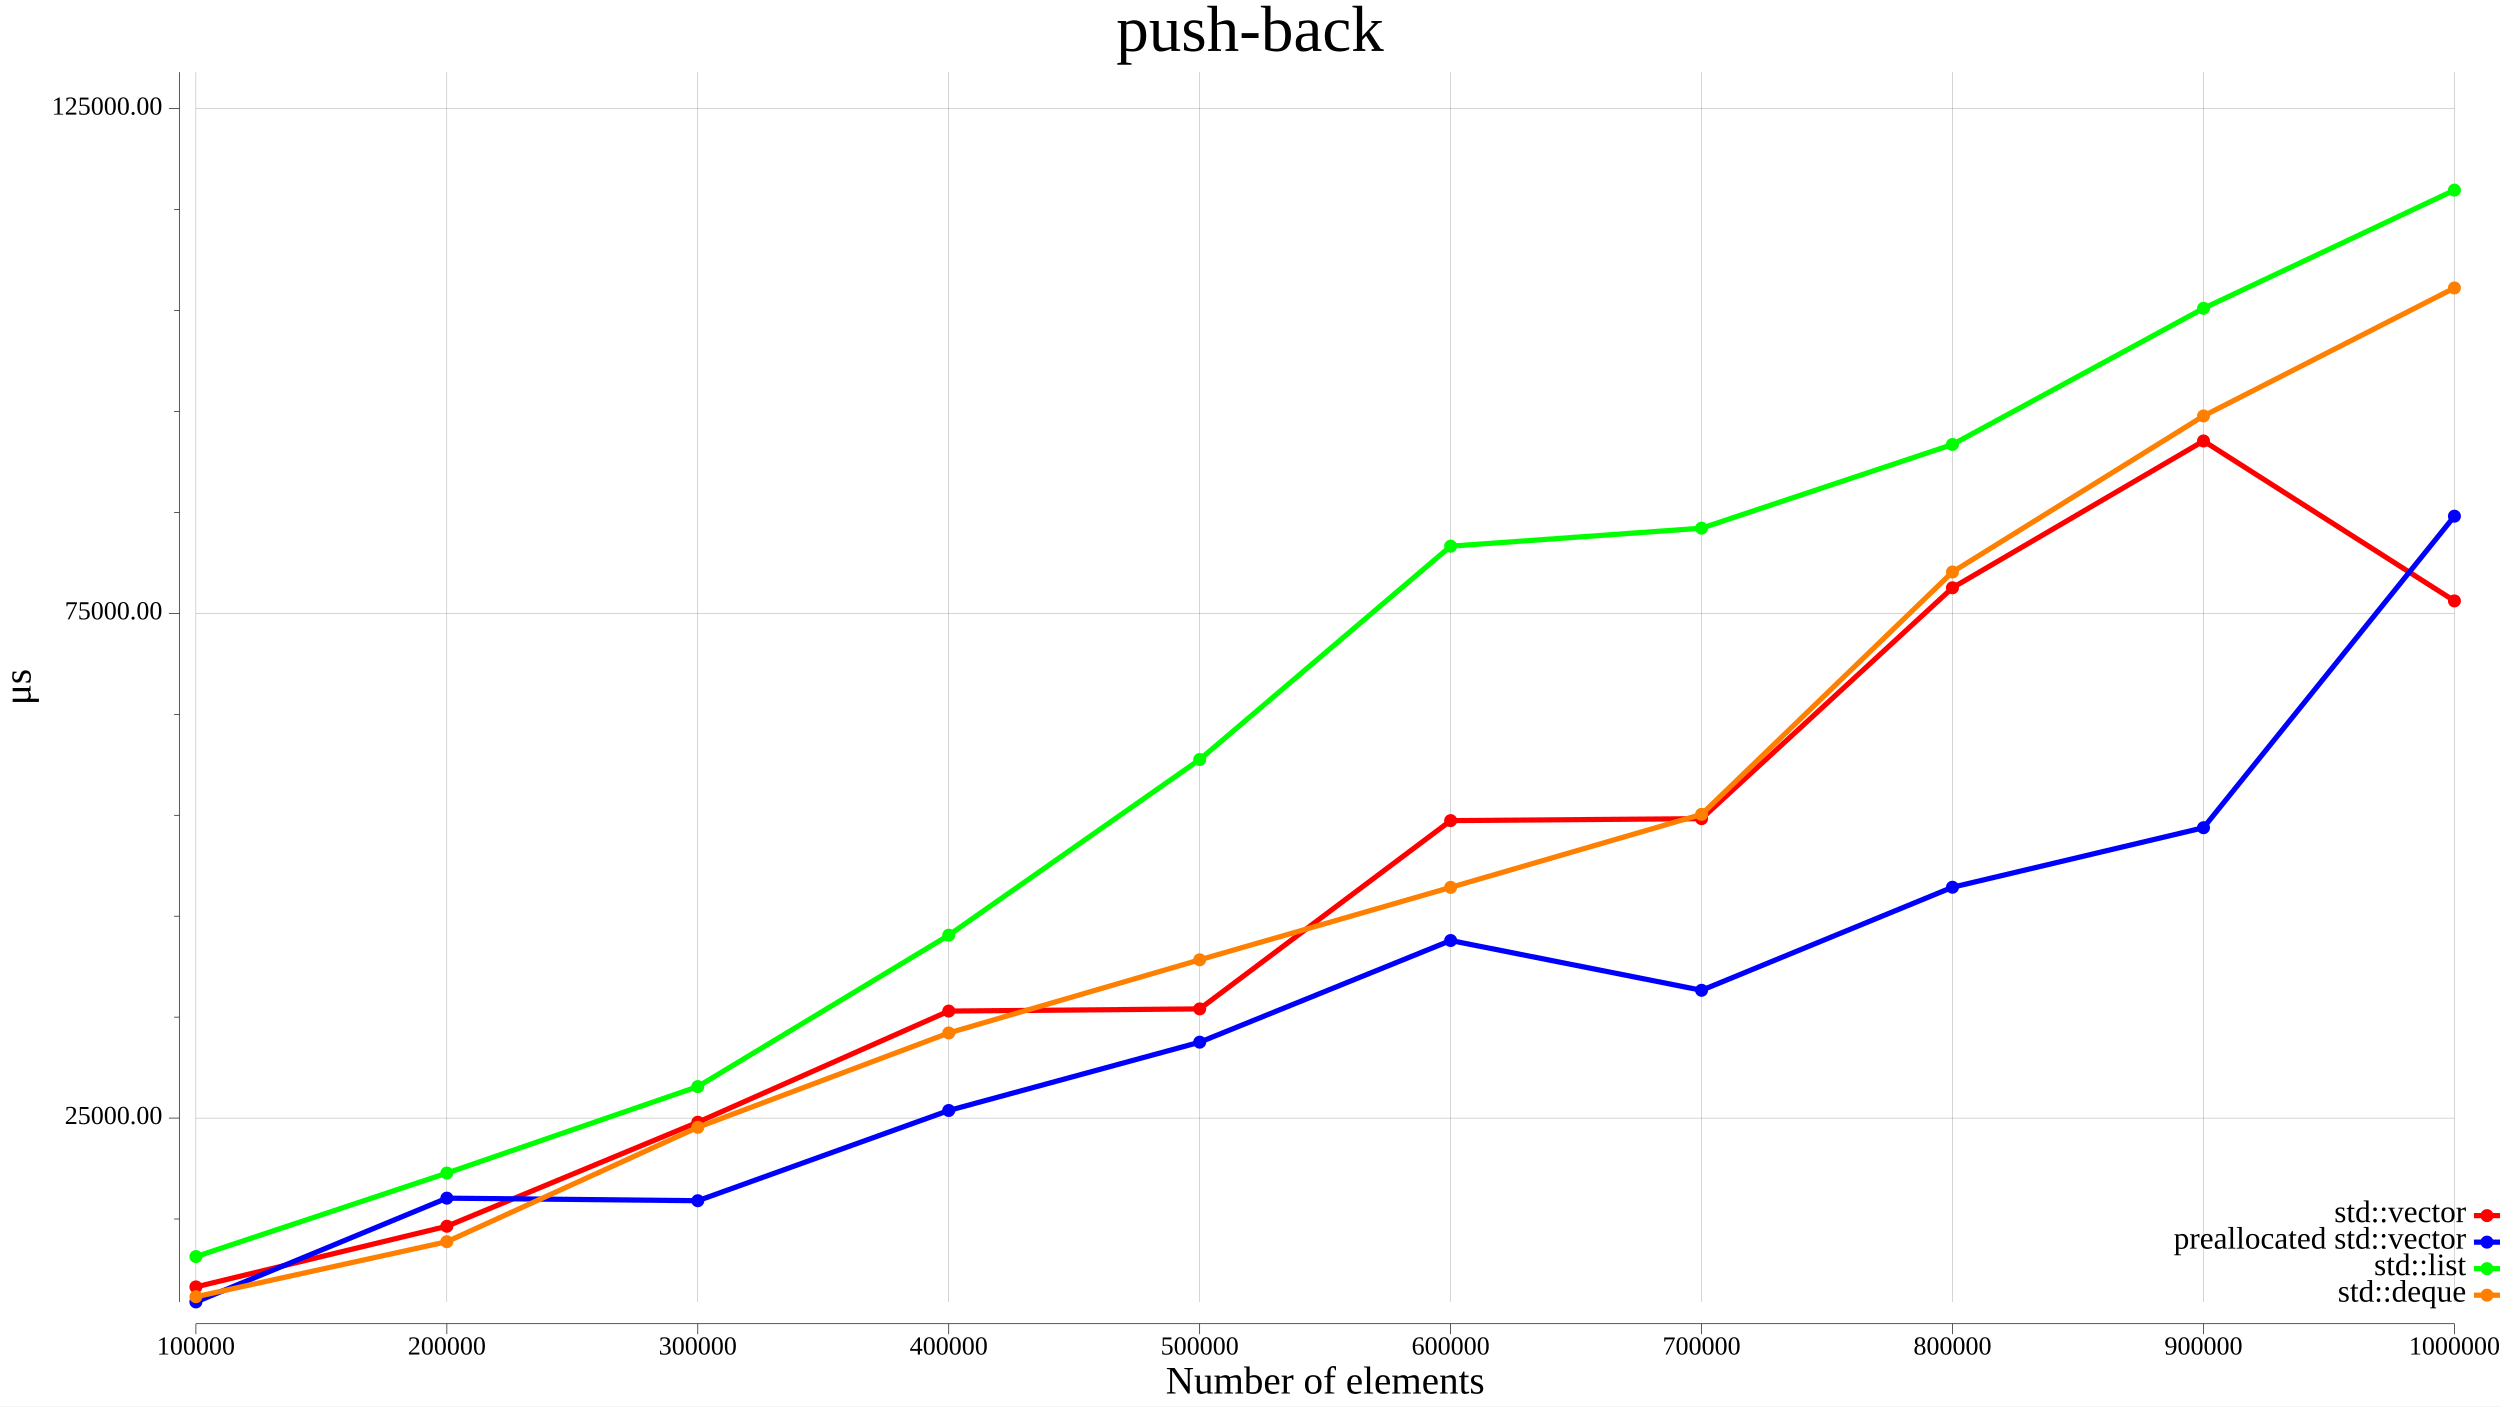
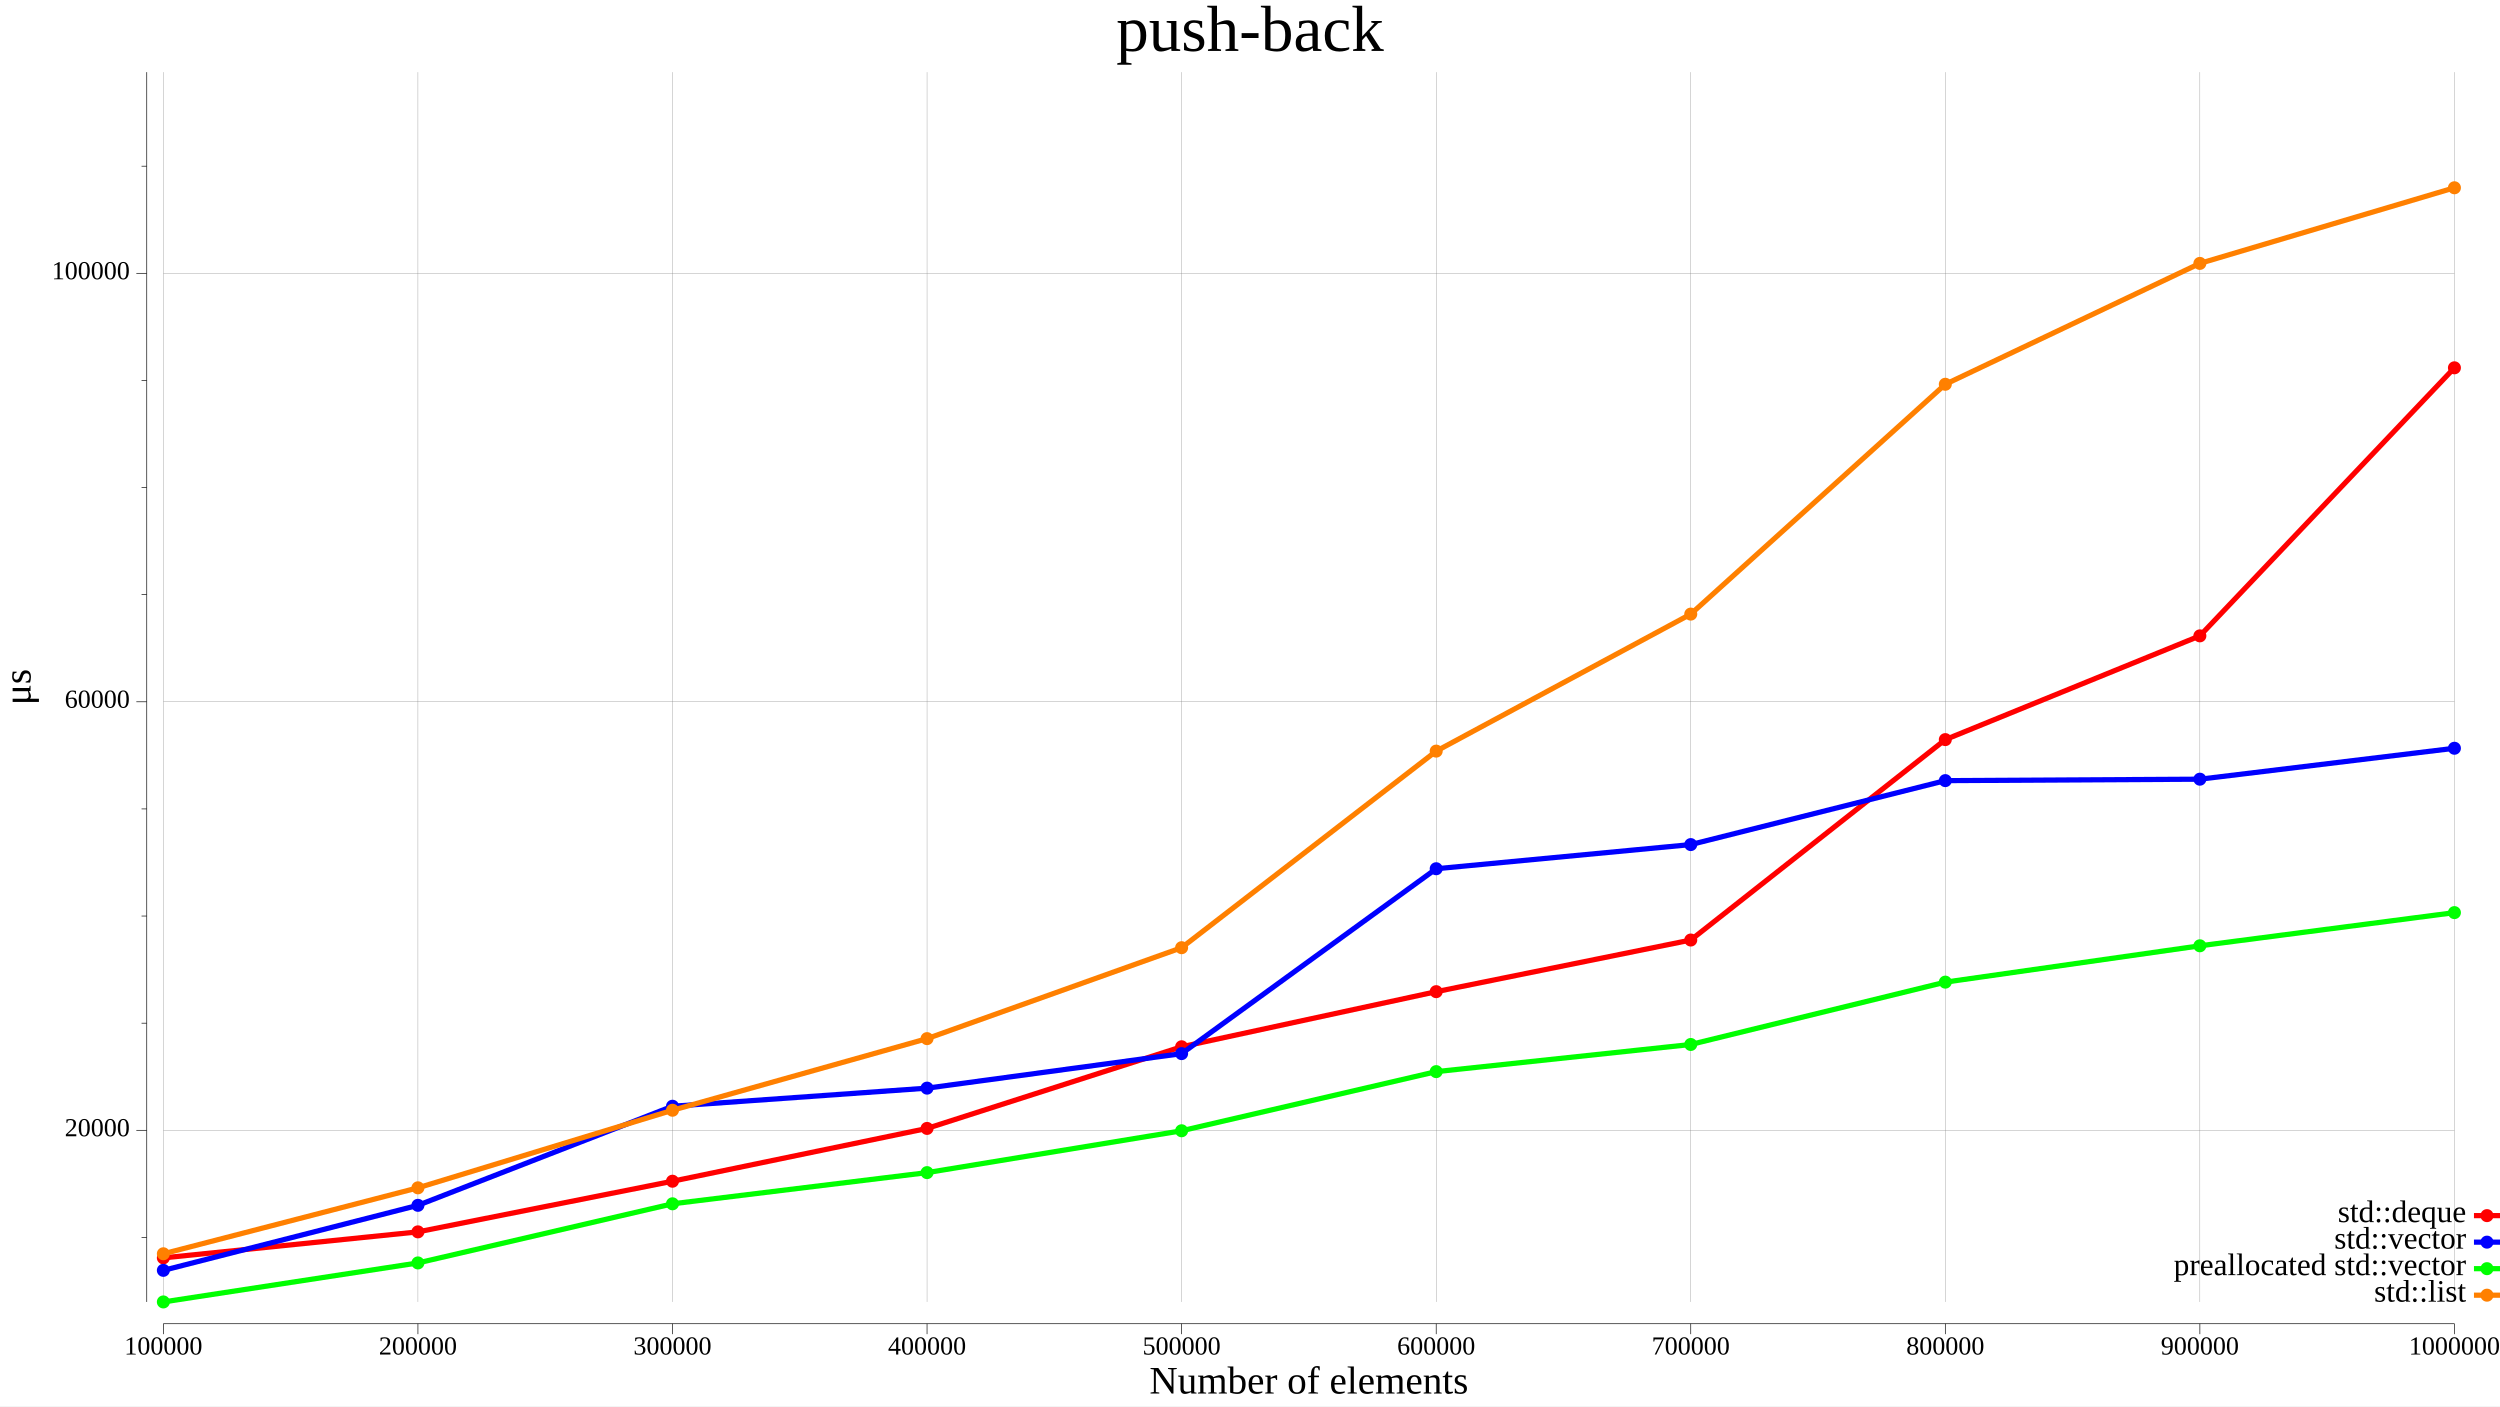
<svg xmlns="http://www.w3.org/2000/svg" width="1920pt" height="1080pt" viewBox="0 0 1920 1080">
  <g transform="scale(1, -1) translate(0, -1080)">
    <path d="M0,0L1920,0L1920,1080L0,1080Z" style="fill:#FFFFFF" />
    <text x="857.25" y="-1040.9" transform="scale(1, -1)" style="font-family:Liberation Serif;font-variant:normal;font-weight:normal;font-style:normal;font-size:50px">push-back</text>
-     <text x="895.27" y="-9.756" transform="scale(1, -1)" style="font-family:Liberation Serif;font-variant:normal;font-weight:normal;font-style:normal;font-size:30px">Number of elements</text>
-     <text x="120.46" y="-39.727" transform="scale(1, -1)" style="font-family:Liberation Serif;font-variant:normal;font-weight:normal;font-style:normal;font-size:20px">100000</text>
-     <text x="313.19" y="-39.727" transform="scale(1, -1)" style="font-family:Liberation Serif;font-variant:normal;font-weight:normal;font-style:normal;font-size:20px">200000</text>
-     <text x="505.91" y="-39.727" transform="scale(1, -1)" style="font-family:Liberation Serif;font-variant:normal;font-weight:normal;font-style:normal;font-size:20px">300000</text>
-     <text x="698.64" y="-39.727" transform="scale(1, -1)" style="font-family:Liberation Serif;font-variant:normal;font-weight:normal;font-style:normal;font-size:20px">400000</text>
-     <text x="891.37" y="-39.727" transform="scale(1, -1)" style="font-family:Liberation Serif;font-variant:normal;font-weight:normal;font-style:normal;font-size:20px">500000</text>
-     <text x="1084.1" y="-39.727" transform="scale(1, -1)" style="font-family:Liberation Serif;font-variant:normal;font-weight:normal;font-style:normal;font-size:20px">600000</text>
-     <text x="1276.8" y="-39.727" transform="scale(1, -1)" style="font-family:Liberation Serif;font-variant:normal;font-weight:normal;font-style:normal;font-size:20px">700000</text>
-     <text x="1469.5" y="-39.727" transform="scale(1, -1)" style="font-family:Liberation Serif;font-variant:normal;font-weight:normal;font-style:normal;font-size:20px">800000</text>
-     <text x="1662.3" y="-39.727" transform="scale(1, -1)" style="font-family:Liberation Serif;font-variant:normal;font-weight:normal;font-style:normal;font-size:20px">900000</text>
+     <text x="882.77" y="-9.756" transform="scale(1, -1)" style="font-family:Liberation Serif;font-variant:normal;font-weight:normal;font-style:normal;font-size:30px">Number of elements</text>
+     <text x="95.462" y="-39.727" transform="scale(1, -1)" style="font-family:Liberation Serif;font-variant:normal;font-weight:normal;font-style:normal;font-size:20px">100000</text>
+     <text x="290.97" y="-39.727" transform="scale(1, -1)" style="font-family:Liberation Serif;font-variant:normal;font-weight:normal;font-style:normal;font-size:20px">200000</text>
+     <text x="486.47" y="-39.727" transform="scale(1, -1)" style="font-family:Liberation Serif;font-variant:normal;font-weight:normal;font-style:normal;font-size:20px">300000</text>
+     <text x="681.97" y="-39.727" transform="scale(1, -1)" style="font-family:Liberation Serif;font-variant:normal;font-weight:normal;font-style:normal;font-size:20px">400000</text>
+     <text x="877.48" y="-39.727" transform="scale(1, -1)" style="font-family:Liberation Serif;font-variant:normal;font-weight:normal;font-style:normal;font-size:20px">500000</text>
+     <text x="1073" y="-39.727" transform="scale(1, -1)" style="font-family:Liberation Serif;font-variant:normal;font-weight:normal;font-style:normal;font-size:20px">600000</text>
+     <text x="1268.5" y="-39.727" transform="scale(1, -1)" style="font-family:Liberation Serif;font-variant:normal;font-weight:normal;font-style:normal;font-size:20px">700000</text>
+     <text x="1464" y="-39.727" transform="scale(1, -1)" style="font-family:Liberation Serif;font-variant:normal;font-weight:normal;font-style:normal;font-size:20px">800000</text>
+     <text x="1659.5" y="-39.727" transform="scale(1, -1)" style="font-family:Liberation Serif;font-variant:normal;font-weight:normal;font-style:normal;font-size:20px">900000</text>
    <text x="1850" y="-39.727" transform="scale(1, -1)" style="font-family:Liberation Serif;font-variant:normal;font-weight:normal;font-style:normal;font-size:20px">1000000</text>
-     <path d="M150.46,55.371L150.46,63.371" style="fill:none;stroke:#000000;stroke-width:0.5" />
-     <path d="M343.19,55.371L343.19,63.371" style="fill:none;stroke:#000000;stroke-width:0.5" />
-     <path d="M535.91,55.371L535.91,63.371" style="fill:none;stroke:#000000;stroke-width:0.5" />
-     <path d="M728.64,55.371L728.64,63.371" style="fill:none;stroke:#000000;stroke-width:0.5" />
-     <path d="M921.37,55.371L921.37,63.371" style="fill:none;stroke:#000000;stroke-width:0.5" />
-     <path d="M1114.1,55.371L1114.1,63.371" style="fill:none;stroke:#000000;stroke-width:0.5" />
-     <path d="M1306.8,55.371L1306.8,63.371" style="fill:none;stroke:#000000;stroke-width:0.5" />
-     <path d="M1499.5,55.371L1499.5,63.371" style="fill:none;stroke:#000000;stroke-width:0.5" />
-     <path d="M1692.3,55.371L1692.3,63.371" style="fill:none;stroke:#000000;stroke-width:0.5" />
+     <path d="M125.46,55.371L125.46,63.371" style="fill:none;stroke:#000000;stroke-width:0.5" />
+     <path d="M320.97,55.371L320.97,63.371" style="fill:none;stroke:#000000;stroke-width:0.5" />
+     <path d="M516.47,55.371L516.47,63.371" style="fill:none;stroke:#000000;stroke-width:0.5" />
+     <path d="M711.97,55.371L711.97,63.371" style="fill:none;stroke:#000000;stroke-width:0.5" />
+     <path d="M907.48,55.371L907.48,63.371" style="fill:none;stroke:#000000;stroke-width:0.5" />
+     <path d="M1103,55.371L1103,63.371" style="fill:none;stroke:#000000;stroke-width:0.5" />
+     <path d="M1298.5,55.371L1298.5,63.371" style="fill:none;stroke:#000000;stroke-width:0.5" />
+     <path d="M1494,55.371L1494,63.371" style="fill:none;stroke:#000000;stroke-width:0.5" />
+     <path d="M1689.5,55.371L1689.5,63.371" style="fill:none;stroke:#000000;stroke-width:0.5" />
    <path d="M1885,55.371L1885,63.371" style="fill:none;stroke:#000000;stroke-width:0.5" />
-     <path d="M150.46,63.371L1885,63.371" style="fill:none;stroke:#000000;stroke-width:0.5" />
+     <path d="M125.46,63.371L1885,63.371" style="fill:none;stroke:#000000;stroke-width:0.5" />
    <g transform="rotate(90)">
      <text x="538.49" y="23.467" transform="scale(1, -1)" style="font-family:Liberation Serif;font-variant:normal;font-weight:normal;font-style:normal;font-size:30px">μs</text>
    </g>
-     <text x="49.712" y="-216.75" transform="scale(1, -1)" style="font-family:Liberation Serif;font-variant:normal;font-weight:normal;font-style:normal;font-size:20px">25000.00</text>
-     <text x="49.712" y="-604.35" transform="scale(1, -1)" style="font-family:Liberation Serif;font-variant:normal;font-weight:normal;font-style:normal;font-size:20px">75000.00</text>
-     <text x="39.712" y="-991.96" transform="scale(1, -1)" style="font-family:Liberation Serif;font-variant:normal;font-weight:normal;font-style:normal;font-size:20px">125000.00</text>
-     <path d="M129.71,221.32L137.71,221.32" style="fill:none;stroke:#000000;stroke-width:0.5" />
-     <path d="M129.71,608.92L137.71,608.92" style="fill:none;stroke:#000000;stroke-width:0.5" />
-     <path d="M129.71,996.53L137.71,996.53" style="fill:none;stroke:#000000;stroke-width:0.5" />
-     <path d="M133.71,143.8L137.71,143.8" style="fill:none;stroke:#000000;stroke-width:0.5" />
-     <path d="M133.71,298.84L137.71,298.84" style="fill:none;stroke:#000000;stroke-width:0.5" />
-     <path d="M133.71,376.36L137.71,376.36" style="fill:none;stroke:#000000;stroke-width:0.5" />
-     <path d="M133.71,453.88L137.71,453.88" style="fill:none;stroke:#000000;stroke-width:0.5" />
-     <path d="M133.71,531.4L137.71,531.4" style="fill:none;stroke:#000000;stroke-width:0.5" />
-     <path d="M133.71,686.44L137.71,686.44" style="fill:none;stroke:#000000;stroke-width:0.5" />
-     <path d="M133.71,763.96L137.71,763.96" style="fill:none;stroke:#000000;stroke-width:0.5" />
-     <path d="M133.71,841.49L137.71,841.49" style="fill:none;stroke:#000000;stroke-width:0.5" />
-     <path d="M133.71,919.01L137.71,919.01" style="fill:none;stroke:#000000;stroke-width:0.5" />
-     <path d="M137.71,80.11L137.71,1024.6" style="fill:none;stroke:#000000;stroke-width:0.5" />
-     <path d="M150.46,80.11L150.46,1024.6" style="fill:none;stroke:#808080;stroke-width:0.25" />
-     <path d="M343.19,80.11L343.19,1024.6" style="fill:none;stroke:#808080;stroke-width:0.25" />
-     <path d="M535.91,80.11L535.91,1024.6" style="fill:none;stroke:#808080;stroke-width:0.25" />
-     <path d="M728.64,80.11L728.64,1024.6" style="fill:none;stroke:#808080;stroke-width:0.25" />
-     <path d="M921.37,80.11L921.37,1024.6" style="fill:none;stroke:#808080;stroke-width:0.25" />
-     <path d="M1114.1,80.11L1114.1,1024.6" style="fill:none;stroke:#808080;stroke-width:0.25" />
-     <path d="M1306.8,80.11L1306.8,1024.6" style="fill:none;stroke:#808080;stroke-width:0.25" />
-     <path d="M1499.5,80.11L1499.5,1024.6" style="fill:none;stroke:#808080;stroke-width:0.25" />
-     <path d="M1692.3,80.11L1692.3,1024.6" style="fill:none;stroke:#808080;stroke-width:0.25" />
+     <text x="49.712" y="-207.36" transform="scale(1, -1)" style="font-family:Liberation Serif;font-variant:normal;font-weight:normal;font-style:normal;font-size:20px">20000</text>
+     <text x="49.712" y="-536.45" transform="scale(1, -1)" style="font-family:Liberation Serif;font-variant:normal;font-weight:normal;font-style:normal;font-size:20px">60000</text>
+     <text x="39.712" y="-865.53" transform="scale(1, -1)" style="font-family:Liberation Serif;font-variant:normal;font-weight:normal;font-style:normal;font-size:20px">100000</text>
+     <path d="M104.71,211.93L112.71,211.93" style="fill:none;stroke:#000000;stroke-width:0.5" />
+     <path d="M104.71,541.02L112.71,541.02" style="fill:none;stroke:#000000;stroke-width:0.5" />
+     <path d="M104.71,870.1L112.71,870.1" style="fill:none;stroke:#000000;stroke-width:0.5" />
+     <path d="M108.71,129.66L112.71,129.66" style="fill:none;stroke:#000000;stroke-width:0.5" />
+     <path d="M108.71,294.2L112.71,294.2" style="fill:none;stroke:#000000;stroke-width:0.5" />
+     <path d="M108.71,376.48L112.71,376.48" style="fill:none;stroke:#000000;stroke-width:0.5" />
+     <path d="M108.71,458.75L112.71,458.75" style="fill:none;stroke:#000000;stroke-width:0.5" />
+     <path d="M108.71,623.29L112.71,623.29" style="fill:none;stroke:#000000;stroke-width:0.5" />
+     <path d="M108.71,705.56L112.71,705.56" style="fill:none;stroke:#000000;stroke-width:0.5" />
+     <path d="M108.71,787.83L112.71,787.83" style="fill:none;stroke:#000000;stroke-width:0.5" />
+     <path d="M108.71,952.37L112.71,952.37" style="fill:none;stroke:#000000;stroke-width:0.5" />
+     <path d="M112.71,80.11L112.71,1024.6" style="fill:none;stroke:#000000;stroke-width:0.5" />
+     <path d="M125.46,80.11L125.46,1024.6" style="fill:none;stroke:#808080;stroke-width:0.25" />
+     <path d="M320.97,80.11L320.97,1024.6" style="fill:none;stroke:#808080;stroke-width:0.25" />
+     <path d="M516.47,80.11L516.47,1024.6" style="fill:none;stroke:#808080;stroke-width:0.25" />
+     <path d="M711.97,80.11L711.97,1024.6" style="fill:none;stroke:#808080;stroke-width:0.25" />
+     <path d="M907.48,80.11L907.48,1024.6" style="fill:none;stroke:#808080;stroke-width:0.25" />
+     <path d="M1103,80.11L1103,1024.6" style="fill:none;stroke:#808080;stroke-width:0.25" />
+     <path d="M1298.5,80.11L1298.5,1024.6" style="fill:none;stroke:#808080;stroke-width:0.25" />
+     <path d="M1494,80.11L1494,1024.6" style="fill:none;stroke:#808080;stroke-width:0.25" />
+     <path d="M1689.5,80.11L1689.5,1024.6" style="fill:none;stroke:#808080;stroke-width:0.25" />
    <path d="M1885,80.11L1885,1024.6" style="fill:none;stroke:#808080;stroke-width:0.25" />
-     <path d="M150.46,221.32L1885,221.32" style="fill:none;stroke:#808080;stroke-width:0.25" />
-     <path d="M150.46,608.92L1885,608.92" style="fill:none;stroke:#808080;stroke-width:0.25" />
-     <path d="M150.46,996.53L1885,996.53" style="fill:none;stroke:#808080;stroke-width:0.25" />
-     <path d="M150.46,91.661L343.19,138.24L535.91,218.12L728.64,303.49L921.37,305.17L1114.1,449.77L1306.8,451.26L1499.5,628.58L1692.3,741.34L1885,618.49" style="fill:none;stroke:#FF0000;stroke-width:4" />
-     <path d="M155.46,91.661A5,5 0 1 1 145.46,91.661A5,5 0 1 1 155.46,91.661Z" style="fill:#FF0000" />
-     <path d="M348.19,138.24A5,5 0 1 1 338.19,138.24A5,5 0 1 1 348.19,138.24Z" style="fill:#FF0000" />
-     <path d="M540.91,218.12A5,5 0 1 1 530.91,218.12A5,5 0 1 1 540.91,218.12Z" style="fill:#FF0000" />
-     <path d="M733.64,303.49A5,5 0 1 1 723.64,303.49A5,5 0 1 1 733.64,303.49Z" style="fill:#FF0000" />
-     <path d="M926.37,305.17A5,5 0 1 1 916.37,305.17A5,5 0 1 1 926.37,305.17Z" style="fill:#FF0000" />
-     <path d="M1119.1,449.77A5,5 0 1 1 1109.1,449.77A5,5 0 1 1 1119.1,449.77Z" style="fill:#FF0000" />
-     <path d="M1311.8,451.26A5,5 0 1 1 1301.8,451.26A5,5 0 1 1 1311.8,451.26Z" style="fill:#FF0000" />
-     <path d="M1504.5,628.58A5,5 0 1 1 1494.5,628.58A5,5 0 1 1 1504.5,628.58Z" style="fill:#FF0000" />
-     <path d="M1697.3,741.34A5,5 0 1 1 1687.3,741.34A5,5 0 1 1 1697.3,741.34Z" style="fill:#FF0000" />
-     <path d="M1890,618.49A5,5 0 1 1 1880,618.49A5,5 0 1 1 1890,618.49Z" style="fill:#FF0000" />
-     <path d="M150.46,80.11L343.19,159.82L535.91,157.84L728.64,227.14L921.37,279.61L1114.1,357.68L1306.8,319.45L1499.5,398.6L1692.3,444.32L1885,683.58" style="fill:none;stroke:#0000FF;stroke-width:4" />
-     <path d="M155.46,80.11A5,5 0 1 1 145.46,80.11A5,5 0 1 1 155.46,80.11Z" style="fill:#0000FF" />
-     <path d="M348.19,159.82A5,5 0 1 1 338.19,159.82A5,5 0 1 1 348.19,159.82Z" style="fill:#0000FF" />
-     <path d="M540.91,157.84A5,5 0 1 1 530.91,157.84A5,5 0 1 1 540.91,157.84Z" style="fill:#0000FF" />
-     <path d="M733.64,227.14A5,5 0 1 1 723.64,227.14A5,5 0 1 1 733.64,227.14Z" style="fill:#0000FF" />
-     <path d="M926.37,279.61A5,5 0 1 1 916.37,279.61A5,5 0 1 1 926.37,279.61Z" style="fill:#0000FF" />
-     <path d="M1119.1,357.68A5,5 0 1 1 1109.1,357.68A5,5 0 1 1 1119.1,357.68Z" style="fill:#0000FF" />
-     <path d="M1311.8,319.45A5,5 0 1 1 1301.8,319.45A5,5 0 1 1 1311.8,319.45Z" style="fill:#0000FF" />
-     <path d="M1504.5,398.6A5,5 0 1 1 1494.5,398.6A5,5 0 1 1 1504.5,398.6Z" style="fill:#0000FF" />
-     <path d="M1697.3,444.32A5,5 0 1 1 1687.3,444.32A5,5 0 1 1 1697.3,444.32Z" style="fill:#0000FF" />
-     <path d="M1890,683.58A5,5 0 1 1 1880,683.58A5,5 0 1 1 1890,683.58Z" style="fill:#0000FF" />
-     <path d="M150.46,114.94L343.19,179.08L535.91,245.51L728.64,361.78L921.37,496.69L1114.1,660.54L1306.8,674.37L1499.5,738.65L1692.3,843.2L1885,933.98" style="fill:none;stroke:#00FF00;stroke-width:4" />
-     <path d="M155.46,114.94A5,5 0 1 1 145.46,114.94A5,5 0 1 1 155.46,114.94Z" style="fill:#00FF00" />
-     <path d="M348.19,179.08A5,5 0 1 1 338.19,179.08A5,5 0 1 1 348.19,179.08Z" style="fill:#00FF00" />
-     <path d="M540.91,245.51A5,5 0 1 1 530.91,245.51A5,5 0 1 1 540.91,245.51Z" style="fill:#00FF00" />
-     <path d="M733.64,361.78A5,5 0 1 1 723.64,361.78A5,5 0 1 1 733.64,361.78Z" style="fill:#00FF00" />
-     <path d="M926.37,496.69A5,5 0 1 1 916.37,496.69A5,5 0 1 1 926.37,496.69Z" style="fill:#00FF00" />
-     <path d="M1119.1,660.54A5,5 0 1 1 1109.1,660.54A5,5 0 1 1 1119.1,660.54Z" style="fill:#00FF00" />
-     <path d="M1311.8,674.37A5,5 0 1 1 1301.8,674.37A5,5 0 1 1 1311.8,674.37Z" style="fill:#00FF00" />
-     <path d="M1504.5,738.65A5,5 0 1 1 1494.5,738.65A5,5 0 1 1 1504.5,738.65Z" style="fill:#00FF00" />
-     <path d="M1697.3,843.2A5,5 0 1 1 1687.3,843.2A5,5 0 1 1 1697.3,843.2Z" style="fill:#00FF00" />
-     <path d="M1890,933.98A5,5 0 1 1 1880,933.98A5,5 0 1 1 1890,933.98Z" style="fill:#00FF00" />
-     <path d="M150.46,84.095L343.19,126.38L535.91,214.24L728.64,286.69L921.37,342.87L1114.1,398.5L1306.8,454.57L1499.5,640.7L1692.3,760.55L1885,858.86" style="fill:none;stroke:#FF8000;stroke-width:4" />
-     <path d="M155.46,84.095A5,5 0 1 1 145.46,84.095A5,5 0 1 1 155.46,84.095Z" style="fill:#FF8000" />
-     <path d="M348.19,126.38A5,5 0 1 1 338.19,126.38A5,5 0 1 1 348.19,126.38Z" style="fill:#FF8000" />
-     <path d="M540.91,214.24A5,5 0 1 1 530.91,214.24A5,5 0 1 1 540.91,214.24Z" style="fill:#FF8000" />
-     <path d="M733.64,286.69A5,5 0 1 1 723.64,286.69A5,5 0 1 1 733.64,286.69Z" style="fill:#FF8000" />
-     <path d="M926.37,342.87A5,5 0 1 1 916.37,342.87A5,5 0 1 1 926.37,342.87Z" style="fill:#FF8000" />
-     <path d="M1119.1,398.5A5,5 0 1 1 1109.1,398.5A5,5 0 1 1 1119.1,398.5Z" style="fill:#FF8000" />
-     <path d="M1311.8,454.57A5,5 0 1 1 1301.8,454.57A5,5 0 1 1 1311.8,454.57Z" style="fill:#FF8000" />
-     <path d="M1504.5,640.7A5,5 0 1 1 1494.5,640.7A5,5 0 1 1 1504.5,640.7Z" style="fill:#FF8000" />
-     <path d="M1697.3,760.55A5,5 0 1 1 1687.3,760.55A5,5 0 1 1 1697.3,760.55Z" style="fill:#FF8000" />
-     <path d="M1890,858.86A5,5 0 1 1 1880,858.86A5,5 0 1 1 1890,858.86Z" style="fill:#FF8000" />
+     <path d="M125.46,211.93L1885,211.93" style="fill:none;stroke:#808080;stroke-width:0.25" />
+     <path d="M125.46,541.02L1885,541.02" style="fill:none;stroke:#808080;stroke-width:0.25" />
+     <path d="M125.46,870.1L1885,870.1" style="fill:none;stroke:#808080;stroke-width:0.25" />
+     <path d="M125.46,113.96L320.97,133.93L516.47,172.82L711.97,213.37L907.48,276.08L1103,318.4L1298.5,358.06L1494,511.98L1689.5,591.66L1885,797.52" style="fill:none;stroke:#FF0000;stroke-width:4" />
+     <path d="M130.46,113.96A5,5 0 1 1 120.46,113.96A5,5 0 1 1 130.46,113.96Z" style="fill:#FF0000" />
+     <path d="M325.97,133.93A5,5 0 1 1 315.97,133.93A5,5 0 1 1 325.97,133.93Z" style="fill:#FF0000" />
+     <path d="M521.47,172.82A5,5 0 1 1 511.47,172.82A5,5 0 1 1 521.47,172.82Z" style="fill:#FF0000" />
+     <path d="M716.97,213.37A5,5 0 1 1 706.97,213.37A5,5 0 1 1 716.97,213.37Z" style="fill:#FF0000" />
+     <path d="M912.48,276.08A5,5 0 1 1 902.48,276.08A5,5 0 1 1 912.48,276.08Z" style="fill:#FF0000" />
+     <path d="M1108,318.4A5,5 0 1 1 1098,318.4A5,5 0 1 1 1108,318.4Z" style="fill:#FF0000" />
+     <path d="M1303.5,358.06A5,5 0 1 1 1293.5,358.06A5,5 0 1 1 1303.5,358.06Z" style="fill:#FF0000" />
+     <path d="M1499,511.98A5,5 0 1 1 1489,511.98A5,5 0 1 1 1499,511.98Z" style="fill:#FF0000" />
+     <path d="M1694.5,591.66A5,5 0 1 1 1684.5,591.66A5,5 0 1 1 1694.5,591.66Z" style="fill:#FF0000" />
+     <path d="M1890,797.52A5,5 0 1 1 1880,797.52A5,5 0 1 1 1890,797.52Z" style="fill:#FF0000" />
+     <path d="M125.46,104.37L320.97,154.31L516.47,230.4L711.97,244.31L907.48,270.82L1103,412.81L1298.5,431.36L1494,480.48L1689.5,481.58L1885,505.34" style="fill:none;stroke:#0000FF;stroke-width:4" />
+     <path d="M130.46,104.37A5,5 0 1 1 120.46,104.37A5,5 0 1 1 130.46,104.37Z" style="fill:#0000FF" />
+     <path d="M325.97,154.31A5,5 0 1 1 315.97,154.31A5,5 0 1 1 325.97,154.31Z" style="fill:#0000FF" />
+     <path d="M521.47,230.4A5,5 0 1 1 511.47,230.4A5,5 0 1 1 521.47,230.4Z" style="fill:#0000FF" />
+     <path d="M716.97,244.31A5,5 0 1 1 706.97,244.31A5,5 0 1 1 716.97,244.31Z" style="fill:#0000FF" />
+     <path d="M912.48,270.82A5,5 0 1 1 902.48,270.82A5,5 0 1 1 912.48,270.82Z" style="fill:#0000FF" />
+     <path d="M1108,412.81A5,5 0 1 1 1098,412.81A5,5 0 1 1 1108,412.81Z" style="fill:#0000FF" />
+     <path d="M1303.5,431.36A5,5 0 1 1 1293.5,431.36A5,5 0 1 1 1303.5,431.36Z" style="fill:#0000FF" />
+     <path d="M1499,480.48A5,5 0 1 1 1489,480.48A5,5 0 1 1 1499,480.48Z" style="fill:#0000FF" />
+     <path d="M1694.5,481.58A5,5 0 1 1 1684.5,481.58A5,5 0 1 1 1694.5,481.58Z" style="fill:#0000FF" />
+     <path d="M1890,505.34A5,5 0 1 1 1880,505.34A5,5 0 1 1 1890,505.34Z" style="fill:#0000FF" />
+     <path d="M125.46,80.11L320.97,110.07L516.47,155.48L711.97,179.43L907.48,211.57L1103,256.99L1298.5,277.84L1494,325.72L1689.5,353.63L1885,379.11" style="fill:none;stroke:#00FF00;stroke-width:4" />
+     <path d="M130.46,80.11A5,5 0 1 1 120.46,80.11A5,5 0 1 1 130.46,80.11Z" style="fill:#00FF00" />
+     <path d="M325.97,110.07A5,5 0 1 1 315.97,110.07A5,5 0 1 1 325.97,110.07Z" style="fill:#00FF00" />
+     <path d="M521.47,155.48A5,5 0 1 1 511.47,155.48A5,5 0 1 1 521.47,155.48Z" style="fill:#00FF00" />
+     <path d="M716.97,179.43A5,5 0 1 1 706.97,179.43A5,5 0 1 1 716.97,179.43Z" style="fill:#00FF00" />
+     <path d="M912.48,211.57A5,5 0 1 1 902.48,211.57A5,5 0 1 1 912.48,211.57Z" style="fill:#00FF00" />
+     <path d="M1108,256.99A5,5 0 1 1 1098,256.99A5,5 0 1 1 1108,256.99Z" style="fill:#00FF00" />
+     <path d="M1303.5,277.84A5,5 0 1 1 1293.5,277.84A5,5 0 1 1 1303.5,277.84Z" style="fill:#00FF00" />
+     <path d="M1499,325.72A5,5 0 1 1 1489,325.72A5,5 0 1 1 1499,325.72Z" style="fill:#00FF00" />
+     <path d="M1694.5,353.63A5,5 0 1 1 1684.5,353.63A5,5 0 1 1 1694.5,353.63Z" style="fill:#00FF00" />
+     <path d="M1890,379.11A5,5 0 1 1 1880,379.11A5,5 0 1 1 1890,379.11Z" style="fill:#00FF00" />
+     <path d="M125.46,117.1L320.97,167.75L516.47,227.33L711.97,282.33L907.48,352.17L1103,503.14L1298.5,608.37L1494,784.88L1689.5,877.71L1885,935.79" style="fill:none;stroke:#FF8000;stroke-width:4" />
+     <path d="M130.46,117.1A5,5 0 1 1 120.46,117.1A5,5 0 1 1 130.46,117.1Z" style="fill:#FF8000" />
+     <path d="M325.97,167.75A5,5 0 1 1 315.97,167.75A5,5 0 1 1 325.97,167.75Z" style="fill:#FF8000" />
+     <path d="M521.47,227.33A5,5 0 1 1 511.47,227.33A5,5 0 1 1 521.47,227.33Z" style="fill:#FF8000" />
+     <path d="M716.97,282.33A5,5 0 1 1 706.97,282.33A5,5 0 1 1 716.97,282.33Z" style="fill:#FF8000" />
+     <path d="M912.48,352.17A5,5 0 1 1 902.48,352.17A5,5 0 1 1 912.48,352.17Z" style="fill:#FF8000" />
+     <path d="M1108,503.14A5,5 0 1 1 1098,503.14A5,5 0 1 1 1108,503.14Z" style="fill:#FF8000" />
+     <path d="M1303.5,608.37A5,5 0 1 1 1293.5,608.37A5,5 0 1 1 1303.5,608.37Z" style="fill:#FF8000" />
+     <path d="M1499,784.88A5,5 0 1 1 1489,784.88A5,5 0 1 1 1499,784.88Z" style="fill:#FF8000" />
+     <path d="M1694.5,877.71A5,5 0 1 1 1684.5,877.71A5,5 0 1 1 1694.5,877.71Z" style="fill:#FF8000" />
+     <path d="M1890,935.79A5,5 0 1 1 1880,935.79A5,5 0 1 1 1890,935.79Z" style="fill:#FF8000" />
    <path d="M1900,146.4L1920,146.4" style="fill:none;stroke:#FF0000;stroke-width:4" />
    <path d="M1915,146.4A5,5 0 1 1 1905,146.4A5,5 0 1 1 1915,146.4Z" style="fill:#FF0000" />
-     <text x="1792.7" y="-141.42" transform="scale(1, -1)" style="font-family:Liberation Serif;font-variant:normal;font-weight:normal;font-style:normal;font-size:24px">std::vector</text>
+     <text x="1795.4" y="-141.42" transform="scale(1, -1)" style="font-family:Liberation Serif;font-variant:normal;font-weight:normal;font-style:normal;font-size:24px">std::deque</text>
    <path d="M1900,126.03L1920,126.03" style="fill:none;stroke:#0000FF;stroke-width:4" />
    <path d="M1915,126.03A5,5 0 1 1 1905,126.03A5,5 0 1 1 1915,126.03Z" style="fill:#0000FF" />
-     <text x="1669.4" y="-121.05" transform="scale(1, -1)" style="font-family:Liberation Serif;font-variant:normal;font-weight:normal;font-style:normal;font-size:24px">preallocated std::vector</text>
+     <text x="1792.7" y="-121.05" transform="scale(1, -1)" style="font-family:Liberation Serif;font-variant:normal;font-weight:normal;font-style:normal;font-size:24px">std::vector</text>
    <path d="M1900,105.66L1920,105.66" style="fill:none;stroke:#00FF00;stroke-width:4" />
    <path d="M1915,105.66A5,5 0 1 1 1905,105.66A5,5 0 1 1 1915,105.66Z" style="fill:#00FF00" />
-     <text x="1823.3" y="-100.69" transform="scale(1, -1)" style="font-family:Liberation Serif;font-variant:normal;font-weight:normal;font-style:normal;font-size:24px">std::list</text>
+     <text x="1669.4" y="-100.69" transform="scale(1, -1)" style="font-family:Liberation Serif;font-variant:normal;font-weight:normal;font-style:normal;font-size:24px">preallocated std::vector</text>
    <path d="M1900,85.294L1920,85.294" style="fill:none;stroke:#FF8000;stroke-width:4" />
    <path d="M1915,85.294A5,5 0 1 1 1905,85.294A5,5 0 1 1 1915,85.294Z" style="fill:#FF8000" />
-     <text x="1795.4" y="-80.319" transform="scale(1, -1)" style="font-family:Liberation Serif;font-variant:normal;font-weight:normal;font-style:normal;font-size:24px">std::deque</text>
+     <text x="1823.3" y="-80.319" transform="scale(1, -1)" style="font-family:Liberation Serif;font-variant:normal;font-weight:normal;font-style:normal;font-size:24px">std::list</text>
  </g>
</svg>
